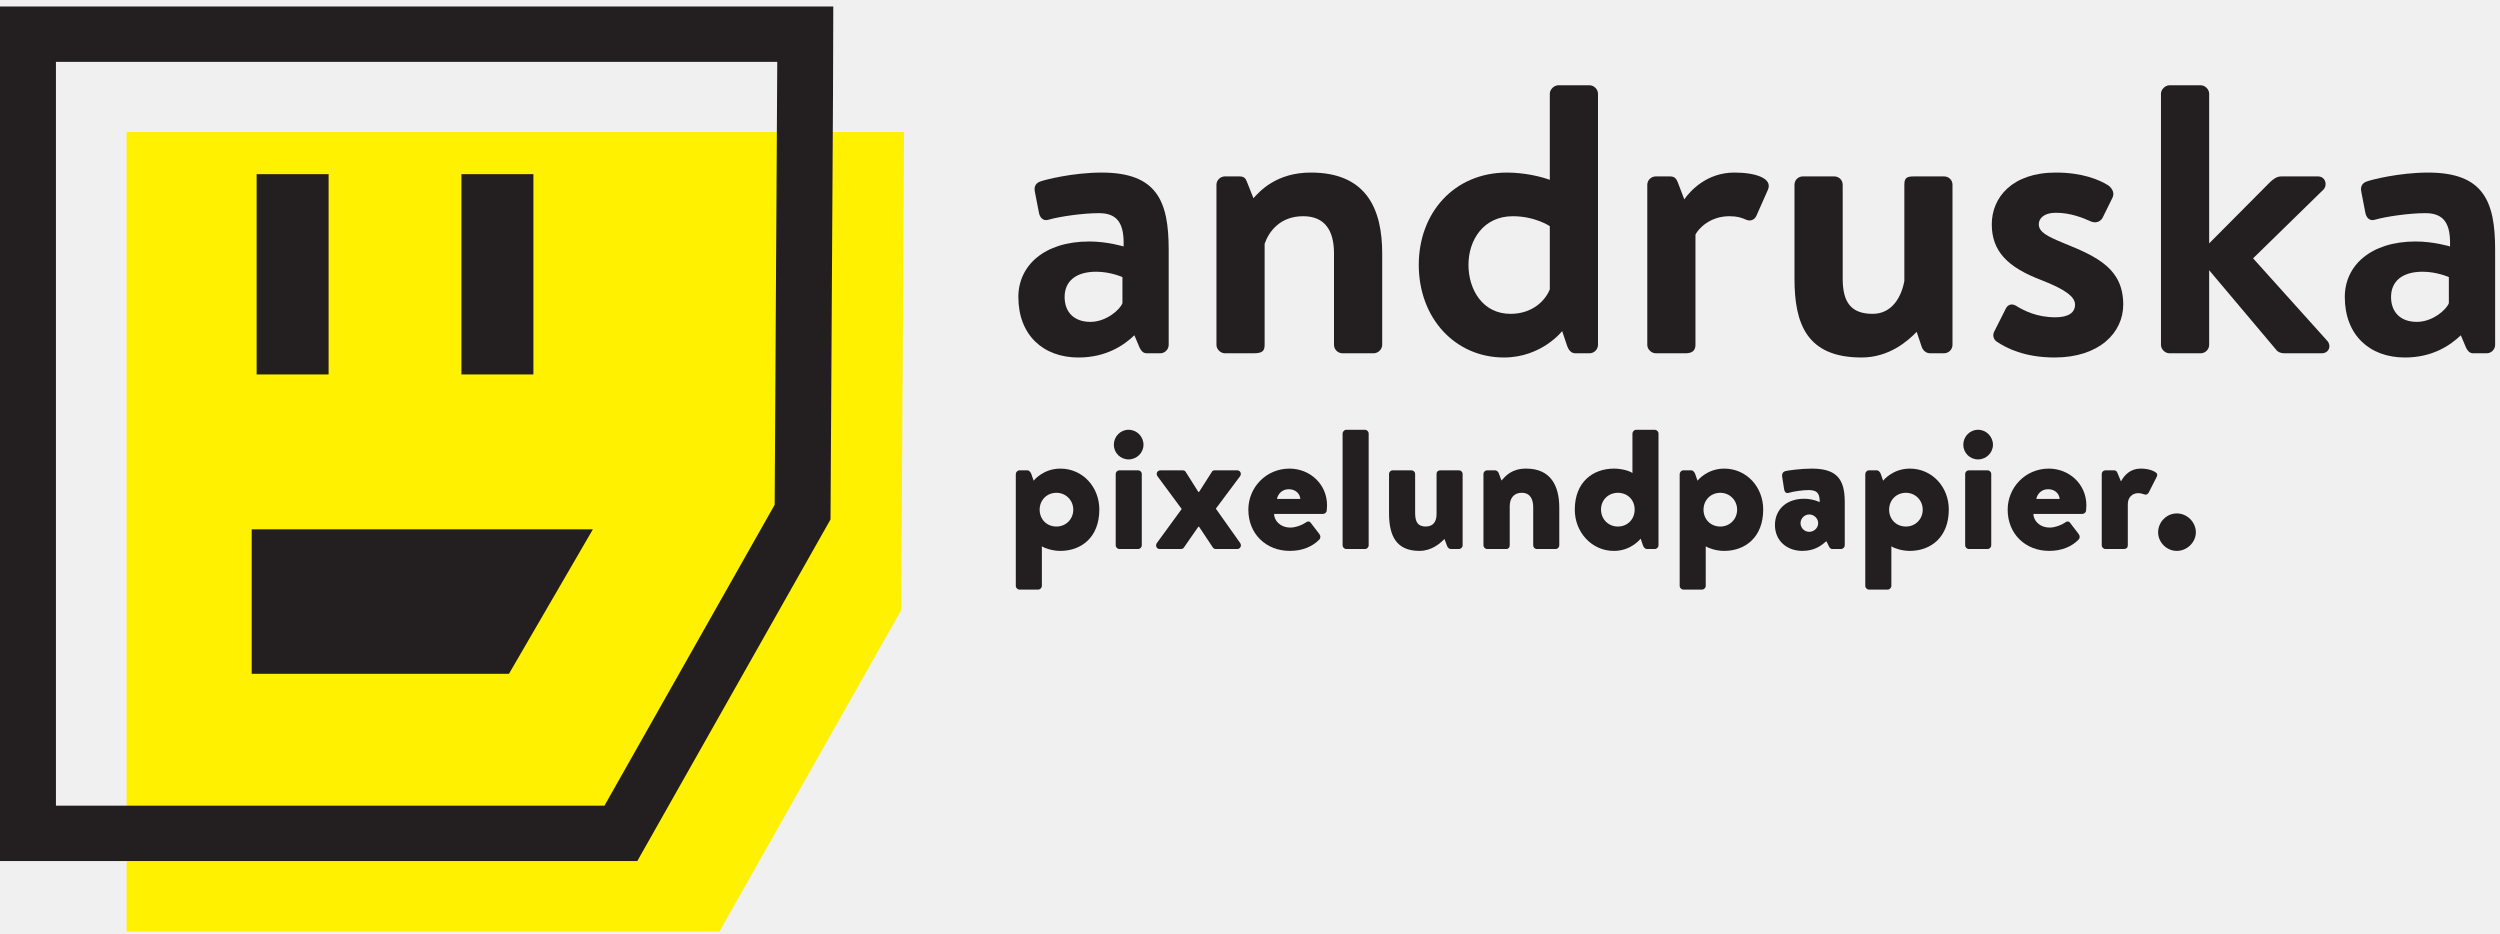
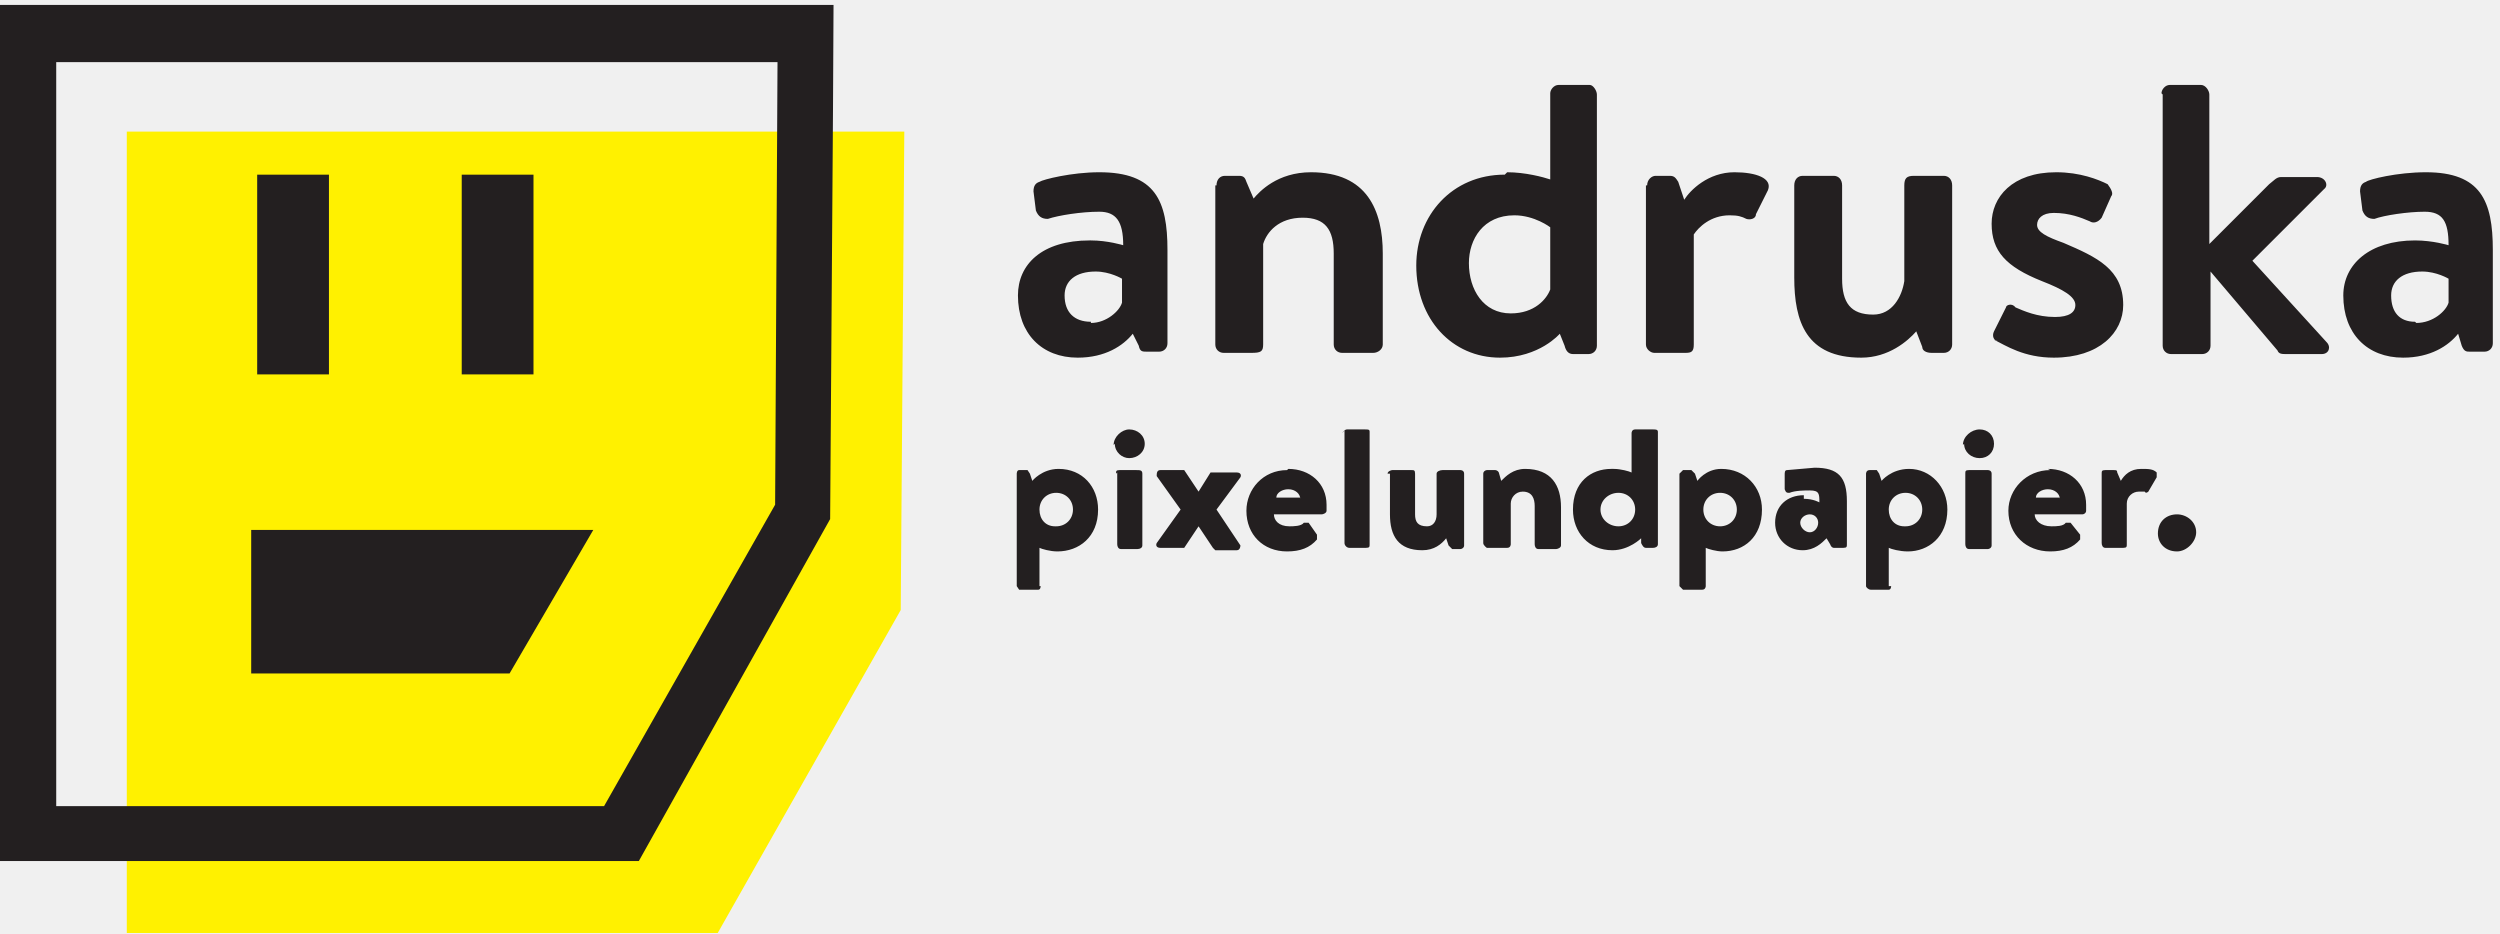
- <svg xmlns="http://www.w3.org/2000/svg" xmlns:xlink="http://www.w3.org/1999/xlink" width="209px" height="78px" viewBox="0 0 209 78" version="1.1">
+ <svg xmlns="http://www.w3.org/2000/svg" xmlns:xlink="http://www.w3.org/1999/xlink" width="209" height="78" viewBox="0 0 209 78">
  <defs>
-     <polygon id="path-1" points="69.683 0.133 0 0.133 0 71.604 69.683 71.604 69.683 0.133" />
+     <path id="a" d="M69.7 0H0v71.6h69.7V0z" />
  </defs>
-   <g id="Page-1" stroke="none" stroke-width="1" fill="none" fill-rule="evenodd">
-     <g id="Desktop-HD-Copy-6" transform="translate(-43, -47)">
-       <g id="Page-1" transform="translate(43, 47)">
-         <polygon id="Fill-1" fill="#FFF100" points="10.585 11.039 10.585 77.868 60.149 77.868 75.345 51.005 75.579 11.039" />
-         <g id="Group-21" transform="translate(0, 0.394238)">
-           <path d="M91.161,26.515 C92.481,26.515 93.641,25.49 93.835,24.947 L93.835,22.771 C93.835,22.771 92.836,22.322 91.645,22.322 C89.936,22.322 89.002,23.123 89.002,24.435 C89.002,25.684 89.776,26.515 91.161,26.515 M91.065,19.794 C92.579,19.794 93.931,20.21 93.931,20.21 C93.998,18.321 93.449,17.425 91.87,17.425 C90.516,17.425 88.551,17.713 87.681,17.968 C87.197,18.13 86.908,17.778 86.843,17.328 L86.521,15.664 C86.392,15.121 86.682,14.864 87.004,14.767 C87.327,14.641 89.678,14.033 92.095,14.033 C96.735,14.033 97.702,16.431 97.702,20.467 L97.702,28.434 C97.702,28.82 97.381,29.141 96.993,29.141 L95.898,29.141 C95.639,29.141 95.447,29.043 95.253,28.629 L94.834,27.636 C93.964,28.467 92.481,29.493 90.162,29.493 C87.197,29.493 85.135,27.603 85.135,24.435 C85.135,21.81 87.294,19.794 91.065,19.794" id="Fill-2" fill="#231F20" />
-           <path d="M101.695,15.056 C101.695,14.641 102.05,14.353 102.404,14.353 L103.629,14.353 C103.983,14.353 104.144,14.513 104.242,14.801 L104.788,16.177 C105.335,15.568 106.722,14.032 109.59,14.032 C114.326,14.032 115.552,17.201 115.552,20.787 L115.552,28.435 C115.552,28.82 115.196,29.14 114.843,29.14 L112.231,29.14 C111.845,29.14 111.522,28.82 111.522,28.435 L111.522,20.787 C111.522,18.865 110.75,17.681 108.946,17.681 C107.012,17.681 106.078,18.962 105.723,19.985 L105.723,28.435 C105.723,28.98 105.498,29.14 104.788,29.14 L102.404,29.14 C102.05,29.14 101.695,28.82 101.695,28.435 L101.695,15.056 Z" id="Fill-4" fill="#231F20" />
-           <path d="M129.564,18.513 C129.564,18.513 128.34,17.682 126.471,17.682 C124.022,17.682 122.764,19.665 122.764,21.745 C122.764,23.827 123.957,25.843 126.277,25.843 C128.212,25.843 129.241,24.625 129.564,23.794 L129.564,18.513 Z M125.987,14.033 C127.47,14.033 128.887,14.383 129.564,14.642 L129.564,7.438 C129.564,7.085 129.917,6.735 130.272,6.735 L132.881,6.735 C133.271,6.735 133.592,7.085 133.592,7.438 L133.592,28.436 C133.592,28.819 133.271,29.14 132.881,29.14 L131.692,29.14 C131.337,29.14 131.112,28.852 130.983,28.436 L130.597,27.284 C130.597,27.284 128.887,29.492 125.73,29.492 C121.667,29.492 118.609,26.227 118.609,21.745 C118.609,17.425 121.54,14.033 125.987,14.033 L125.987,14.033 Z" id="Fill-6" fill="#231F20" />
-           <path d="M137.713,15.056 C137.713,14.641 138.068,14.353 138.42,14.353 L139.613,14.353 C139.968,14.353 140.129,14.513 140.258,14.832 L140.806,16.272 C141.32,15.535 142.707,14.032 144.995,14.032 C146.768,14.032 148.218,14.513 147.797,15.472 L146.833,17.648 C146.67,18.001 146.317,18.129 145.963,17.969 C145.608,17.81 145.252,17.681 144.576,17.681 C142.964,17.681 141.998,18.707 141.741,19.217 L141.741,28.435 C141.741,28.98 141.386,29.14 140.903,29.14 L138.42,29.14 C138.068,29.14 137.713,28.82 137.713,28.435 L137.713,15.056 Z" id="Fill-8" fill="#231F20" />
-           <path d="M150.019,15.056 C150.019,14.641 150.342,14.353 150.728,14.353 L153.338,14.353 C153.724,14.353 154.049,14.641 154.049,15.056 L154.049,22.899 C154.049,24.852 154.723,25.843 156.56,25.843 C158.204,25.843 158.978,24.37 159.203,23.091 L159.203,15.056 C159.203,14.48 159.395,14.353 160.008,14.353 L162.522,14.353 C162.908,14.353 163.229,14.641 163.229,15.056 L163.229,28.435 C163.229,28.82 162.908,29.14 162.522,29.14 L161.362,29.14 C161.008,29.14 160.749,28.885 160.653,28.597 L160.234,27.347 C159.46,28.147 157.914,29.492 155.626,29.492 C151.018,29.492 150.019,26.645 150.019,22.899 L150.019,15.056 Z" id="Fill-10" fill="#231F20" />
-           <path d="M166.899,28.147 C166.707,28.02 166.545,27.668 166.707,27.347 L167.673,25.428 C167.834,25.074 168.188,24.946 168.543,25.171 C169.219,25.586 170.283,26.131 171.83,26.131 C172.959,26.131 173.474,25.716 173.474,25.074 C173.474,24.403 172.636,23.794 170.669,23.027 C167.804,21.939 166.513,20.593 166.513,18.353 C166.513,16.113 168.222,14.032 171.864,14.032 C174.054,14.032 175.472,14.608 176.278,15.12 C176.599,15.377 176.793,15.76 176.599,16.144 L175.762,17.842 C175.535,18.193 175.149,18.257 174.828,18.13 C174.119,17.809 173.088,17.393 171.864,17.393 C170.864,17.393 170.443,17.874 170.443,18.353 C170.443,19.026 171.186,19.376 172.573,19.952 C175.439,21.104 177.502,22.13 177.502,25.074 C177.502,27.411 175.504,29.492 171.766,29.492 C169.284,29.492 167.738,28.723 166.899,28.147" id="Fill-12" fill="#231F20" />
-           <path d="M180.657,7.438 C180.657,7.086 181.011,6.735 181.364,6.735 L183.974,6.735 C184.363,6.735 184.685,7.086 184.685,7.438 L184.685,19.953 L189.808,14.8 C190.066,14.576 190.323,14.352 190.742,14.352 L193.773,14.352 C194.383,14.352 194.608,15.024 194.255,15.44 L188.358,21.202 L194.545,28.084 C194.933,28.5 194.708,29.14 194.093,29.14 L190.936,29.14 C190.678,29.14 190.388,29.012 190.293,28.852 L184.685,22.195 L184.685,28.436 C184.685,28.819 184.363,29.14 183.974,29.14 L181.364,29.14 C181.011,29.14 180.657,28.819 180.657,28.436 L180.657,7.438 Z" id="Fill-14" fill="#231F20" />
-           <path d="M202.049,26.515 C203.372,26.515 204.531,25.49 204.724,24.947 L204.724,22.771 C204.724,22.771 203.726,22.322 202.533,22.322 C200.825,22.322 199.892,23.123 199.892,24.435 C199.892,25.684 200.664,26.515 202.049,26.515 M201.953,19.794 C203.468,19.794 204.821,20.21 204.821,20.21 C204.886,18.321 204.339,17.425 202.758,17.425 C201.405,17.425 199.44,17.713 198.57,17.968 C198.086,18.13 197.796,17.778 197.731,17.328 L197.41,15.664 C197.281,15.121 197.572,14.864 197.894,14.767 C198.215,14.641 200.568,14.033 202.984,14.033 C207.623,14.033 208.593,16.431 208.593,20.467 L208.593,28.434 C208.593,28.82 208.269,29.141 207.883,29.141 L206.788,29.141 C206.528,29.141 206.336,29.043 206.144,28.629 L205.724,27.636 C204.853,28.467 203.372,29.493 201.052,29.493 C198.086,29.493 196.025,27.603 196.025,24.435 C196.025,21.81 198.184,19.794 201.953,19.794" id="Fill-16" fill="#231F20" />
-           <g id="Group-20">
-             <mask id="mask-2" fill="white">
-               <use xlink:href="#path-1" />
-             </mask>
-             <g id="Clip-19" />
-             <path d="M4.676,66.958 L50.533,66.958 L64.762,41.804 L64.979,4.776 L4.676,4.776 L4.676,66.958 Z M53.27,71.604 L-0,71.604 L-0,0.131 L69.683,0.131 L69.431,43.031 L53.27,71.604 Z" id="Fill-18" fill="#231F20" mask="url(#mask-2)" />
-           </g>
-         </g>
-         <polyline id="Fill-22" fill="#231F20" points="21.041 44.253 49.564 44.253 42.549 56.329 21.041 56.329 21.041 43.843" />
-         <polygon id="Fill-23" fill="#231F20" points="21.454 31.304 27.471 31.304 27.471 14.559 21.454 14.559" />
-         <polygon id="Fill-24" fill="#231F20" points="38.575 31.304 44.593 31.304 44.593 14.559 38.575 14.559" />
-         <g id="Group-55" transform="translate(84.45306, 35.70061)" fill="#231F20">
-           <path d="M3.867,8.318 C4.656,8.318 5.273,7.705 5.273,6.909 C5.273,6.124 4.656,5.498 3.867,5.498 C3.049,5.498 2.461,6.124 2.461,6.909 C2.461,7.705 3.049,8.318 3.867,8.318 L3.867,8.318 Z M2.647,13.275 C2.647,13.446 2.504,13.589 2.333,13.589 L0.784,13.589 C0.611,13.589 0.468,13.446 0.468,13.275 L0.468,3.931 C0.468,3.775 0.611,3.617 0.784,3.617 L1.428,3.617 C1.587,3.617 1.716,3.775 1.772,3.945 L1.959,4.486 C1.959,4.486 2.735,3.475 4.197,3.475 C6.061,3.475 7.451,5.014 7.451,6.895 C7.451,9.216 5.945,10.355 4.183,10.355 C3.537,10.355 2.862,10.127 2.647,9.969 L2.647,13.275 Z" id="Fill-25" />
-           <path d="M8.82,3.931 C8.82,3.747 8.965,3.617 9.136,3.617 L10.684,3.617 C10.857,3.617 11,3.747 11,3.931 L11,9.886 C11,10.056 10.857,10.198 10.684,10.198 L9.136,10.198 C8.965,10.198 8.82,10.056 8.82,9.886 L8.82,3.931 Z M8.663,1.481 C8.663,0.797 9.208,0.228 9.896,0.228 C10.585,0.228 11.143,0.797 11.143,1.481 C11.143,2.151 10.585,2.706 9.896,2.706 C9.208,2.706 8.663,2.151 8.663,1.481 L8.663,1.481 Z" id="Fill-27" />
-           <path d="M12.258,9.7 L14.337,6.851 L12.316,4.117 C12.157,3.902 12.286,3.617 12.575,3.617 L14.395,3.617 C14.524,3.617 14.639,3.674 14.667,3.745 L15.729,5.427 L15.787,5.427 L16.861,3.745 C16.889,3.674 16.961,3.617 17.134,3.617 L18.954,3.617 C19.242,3.617 19.371,3.902 19.212,4.117 L17.191,6.823 L19.228,9.7 C19.371,9.914 19.242,10.198 18.969,10.198 L17.177,10.198 C17.062,10.198 16.976,10.127 16.933,10.056 L15.787,8.333 L15.729,8.333 C15.399,8.789 14.81,9.671 14.524,10.07 C14.48,10.141 14.381,10.198 14.251,10.198 L12.503,10.198 C12.229,10.198 12.115,9.914 12.258,9.7" id="Fill-29" />
-           <path d="M24.254,6.011 C24.224,5.569 23.852,5.198 23.293,5.198 C22.748,5.198 22.39,5.569 22.303,6.011 L24.254,6.011 Z M23.349,3.475 C25.027,3.475 26.489,4.743 26.489,6.553 C26.489,6.652 26.476,6.879 26.462,6.98 C26.448,7.15 26.29,7.264 26.145,7.264 L22.06,7.264 C22.06,7.778 22.533,8.404 23.436,8.404 C23.866,8.404 24.411,8.191 24.697,7.991 C24.841,7.861 25.013,7.861 25.113,7.991 L25.845,8.944 C25.945,9.074 25.974,9.273 25.831,9.416 C25.256,9.999 24.425,10.354 23.379,10.354 C21.399,10.354 19.908,8.944 19.908,6.908 C19.908,5.055 21.386,3.475 23.349,3.475 L23.349,3.475 Z" id="Fill-31" />
-           <path d="M27.788,0.542 C27.788,0.384 27.931,0.228 28.104,0.228 L29.652,0.228 C29.825,0.228 29.968,0.384 29.968,0.542 L29.968,9.885 C29.968,10.055 29.825,10.198 29.652,10.198 L28.104,10.198 C27.931,10.198 27.788,10.055 27.788,9.885 L27.788,0.542 Z" id="Fill-33" />
-           <path d="M31.671,3.931 C31.671,3.747 31.814,3.617 31.971,3.617 L33.534,3.617 C33.709,3.617 33.852,3.747 33.852,3.931 L33.852,7.179 C33.852,7.92 34.067,8.317 34.738,8.317 C35.384,8.317 35.643,7.876 35.643,7.292 L35.643,3.931 C35.643,3.662 35.843,3.617 36.001,3.617 L37.506,3.617 C37.679,3.617 37.823,3.747 37.823,3.931 L37.823,9.886 C37.823,10.056 37.679,10.198 37.506,10.198 L36.846,10.198 C36.703,10.198 36.589,10.085 36.533,9.969 L36.303,9.358 C35.901,9.771 35.199,10.354 34.21,10.354 C32.273,10.354 31.671,9.087 31.671,7.22 L31.671,3.931 Z" id="Fill-35" />
-           <path d="M39.564,3.931 C39.564,3.747 39.709,3.617 39.88,3.617 L40.525,3.617 C40.626,3.617 40.755,3.688 40.827,3.818 L41.07,4.472 C41.428,4.073 41.929,3.474 43.134,3.474 C45.201,3.474 45.903,4.928 45.903,6.736 L45.903,9.886 C45.903,10.056 45.76,10.198 45.601,10.198 L44.039,10.198 C43.851,10.198 43.723,10.056 43.723,9.886 L43.723,6.709 C43.723,6.082 43.508,5.497 42.762,5.497 C42.102,5.497 41.76,5.954 41.76,6.624 L41.76,9.886 C41.76,10.028 41.688,10.198 41.458,10.198 L39.88,10.198 C39.709,10.198 39.564,10.056 39.564,9.886 L39.564,3.931 Z" id="Fill-37" />
-           <path d="M50.799,8.318 C51.616,8.318 52.205,7.705 52.205,6.895 C52.205,6.097 51.616,5.498 50.799,5.498 C50.009,5.498 49.392,6.097 49.392,6.895 C49.392,7.705 50.009,8.318 50.799,8.318 M50.482,3.475 C51.127,3.475 51.803,3.674 52.018,3.846 L52.018,0.543 C52.018,0.385 52.161,0.229 52.332,0.229 L53.882,0.229 C54.055,0.229 54.198,0.385 54.198,0.543 L54.198,9.884 C54.198,10.056 54.055,10.198 53.882,10.198 L53.237,10.198 C53.08,10.198 52.949,10.056 52.891,9.872 L52.706,9.329 C52.706,9.329 51.93,10.355 50.47,10.355 C48.605,10.355 47.199,8.788 47.199,6.909 C47.199,4.587 48.72,3.475 50.482,3.475" id="Fill-39" />
-           <path d="M59.367,8.318 C60.154,8.318 60.771,7.705 60.771,6.909 C60.771,6.124 60.154,5.498 59.367,5.498 C58.547,5.498 57.961,6.124 57.961,6.909 C57.961,7.705 58.547,8.318 59.367,8.318 L59.367,8.318 Z M58.147,13.275 C58.147,13.446 58.004,13.589 57.831,13.589 L56.282,13.589 C56.111,13.589 55.968,13.446 55.968,13.275 L55.968,3.931 C55.968,3.775 56.111,3.617 56.282,3.617 L56.928,3.617 C57.085,3.617 57.215,3.775 57.272,3.945 L57.459,4.486 C57.459,4.486 58.235,3.475 59.695,3.475 C61.561,3.475 62.951,5.014 62.951,6.895 C62.951,9.216 61.444,10.355 59.681,10.355 C59.037,10.355 58.362,10.127 58.147,9.969 L58.147,13.275 Z" id="Fill-41" />
-           <path d="M66.801,8.76 C67.202,8.76 67.547,8.434 67.547,8.033 C67.547,7.648 67.202,7.308 66.801,7.308 C66.399,7.308 66.071,7.648 66.071,8.033 C66.071,8.434 66.399,8.76 66.801,8.76 M66.371,5.996 C67.117,5.996 67.676,6.28 67.676,6.28 C67.676,5.64 67.533,5.269 66.759,5.269 C66.299,5.269 65.526,5.369 65.094,5.498 C64.836,5.583 64.722,5.399 64.692,5.156 L64.535,4.144 C64.491,3.86 64.65,3.733 64.794,3.688 C64.951,3.633 66.111,3.475 67.002,3.475 C69.052,3.475 69.768,4.302 69.768,6.253 L69.768,9.884 C69.768,10.056 69.611,10.198 69.454,10.198 L68.752,10.198 C68.65,10.198 68.535,10.169 68.45,9.985 L68.233,9.542 C67.835,9.884 67.274,10.354 66.228,10.354 C64.923,10.354 63.933,9.501 63.933,8.191 C63.933,6.922 64.865,5.996 66.371,5.996" id="Fill-43" />
-           <path d="M74.883,8.318 C75.671,8.318 76.287,7.705 76.287,6.909 C76.287,6.124 75.671,5.498 74.883,5.498 C74.064,5.498 73.477,6.124 73.477,6.909 C73.477,7.705 74.064,8.318 74.883,8.318 L74.883,8.318 Z M73.664,13.275 C73.664,13.446 73.52,13.589 73.347,13.589 L71.798,13.589 C71.627,13.589 71.484,13.446 71.484,13.275 L71.484,3.931 C71.484,3.775 71.627,3.617 71.798,3.617 L72.444,3.617 C72.602,3.617 72.731,3.775 72.789,3.945 L72.975,4.486 C72.975,4.486 73.751,3.475 75.211,3.475 C77.077,3.475 78.467,5.014 78.467,6.895 C78.467,9.216 76.96,10.355 75.197,10.355 C74.553,10.355 73.878,10.127 73.664,9.969 L73.664,13.275 Z" id="Fill-45" />
-           <path d="M79.835,3.931 C79.835,3.747 79.98,3.617 80.151,3.617 L81.698,3.617 C81.871,3.617 82.015,3.747 82.015,3.931 L82.015,9.886 C82.015,10.056 81.871,10.198 81.698,10.198 L80.151,10.198 C79.98,10.198 79.835,10.056 79.835,9.886 L79.835,3.931 Z M79.678,1.481 C79.678,0.797 80.222,0.228 80.911,0.228 C81.599,0.228 82.158,0.797 82.158,1.481 C82.158,2.151 81.599,2.706 80.911,2.706 C80.222,2.706 79.678,2.151 79.678,1.481 L79.678,1.481 Z" id="Fill-47" />
-           <path d="M87.734,6.011 C87.703,5.569 87.333,5.198 86.772,5.198 C86.227,5.198 85.869,5.569 85.783,6.011 L87.734,6.011 Z M86.83,3.475 C88.506,3.475 89.968,4.743 89.968,6.553 C89.968,6.652 89.954,6.879 89.942,6.98 C89.928,7.15 89.769,7.264 89.626,7.264 L85.539,7.264 C85.539,7.778 86.012,8.404 86.915,8.404 C87.345,8.404 87.892,8.191 88.178,7.991 C88.321,7.861 88.494,7.861 88.594,7.991 L89.324,8.944 C89.425,9.074 89.453,9.273 89.31,9.416 C88.737,9.999 87.906,10.354 86.857,10.354 C84.878,10.354 83.388,8.944 83.388,6.908 C83.388,5.055 84.864,3.475 86.83,3.475 L86.83,3.475 Z" id="Fill-49" />
-           <path d="M91.253,3.931 C91.253,3.747 91.397,3.617 91.57,3.617 L92.256,3.617 C92.429,3.617 92.515,3.703 92.558,3.818 L92.859,4.545 C93.145,4.017 93.646,3.474 94.508,3.474 C95.11,3.474 95.554,3.632 95.8,3.818 C95.914,3.901 95.914,4.045 95.842,4.174 L95.182,5.47 C95.11,5.598 94.997,5.699 94.81,5.628 C94.694,5.583 94.452,5.527 94.308,5.527 C93.805,5.527 93.432,5.883 93.432,6.438 L93.432,9.886 C93.432,10.085 93.318,10.198 93.073,10.198 L91.57,10.198 C91.397,10.198 91.253,10.056 91.253,9.886 L91.253,3.931 Z" id="Fill-51" />
-           <path d="M97.529,7.221 C98.374,7.221 99.12,7.933 99.12,8.802 C99.12,9.643 98.374,10.355 97.529,10.355 C96.684,10.355 95.966,9.643 95.966,8.802 C95.966,7.933 96.684,7.221 97.529,7.221" id="Fill-53" />
-         </g>
-       </g>
+   <g fill="none" fill-rule="evenodd">
+     <path fill="#FFF100" d="M10.6 11v67H60l15.3-27 .3-40" />
+     <path d="M91.2 27c1.3 0 2.4-1 2.6-1.7v-2s-1-.6-2.2-.6c-1.7 0-2.6.8-2.6 2 0 1.4.8 2.2 2.2 2.2m0-6.8c1.4 0 2.7.4 2.7.4 0-2-.6-2.8-2-2.8-1.5 0-3.4.3-4.3.6-.5 0-.8-.2-1-.7l-.2-1.6c0-.5.2-.7.5-.8.3-.2 2.7-.8 5-.8 4.7 0 5.7 2.4 5.7 6.5v7.8c0 .4-.3.7-.7.7h-1c-.4 0-.6 0-.7-.5l-.5-1c-.8 1-2.3 2-4.6 2-3 0-5-2-5-5.2 0-2.6 2-4.6 6-4.6M101.7 15.5c0-.5.3-.8.7-.8h1.2c.4 0 .5.2.6.5l.6 1.4c.5-.6 2-2.2 4.8-2.2 4.7 0 6 3.2 6 6.8v7.6c0 .4-.4.7-.8.7h-2.6c-.4 0-.7-.3-.7-.7v-7.6c0-2-.7-3-2.6-3-2 0-3 1.2-3.3 2.2v8.4c0 .6-.2.7-1 .7h-2.3c-.4 0-.7-.3-.7-.7V15.5zM129.6 19s-1.3-1-3-1c-2.6 0-3.8 2-3.8 4 0 2.2 1.2 4.2 3.5 4.2 2 0 3-1.2 3.3-2V19zm-3.6-4.6c1.5 0 3 .4 3.6.6V7.8c0-.3.3-.7.7-.7h2.6c.3 0 .6.5.6.8v21c0 .4-.3.7-.7.7h-1.3c-.4 0-.6-.3-.7-.7l-.4-1s-1.7 2-5 2c-4 0-7-3.2-7-7.7 0-4.2 3-7.6 7.4-7.6zM137.7 15.5c0-.5.4-.8.7-.8h1.2c.4 0 .5.2.7.5l.5 1.5c.5-.8 2-2.3 4.2-2.3 1.8 0 3.2.5 2.8 1.5l-1 2c0 .4-.5.5-.8.4-.4-.2-.7-.3-1.4-.3-1.6 0-2.6 1-3 1.6v9.2c0 .6-.2.7-.7.7h-2.6c-.3 0-.7-.3-.7-.7V15.5zM150 15.5c0-.5.3-.8.7-.8h2.6c.4 0 .7.3.7.8v7.8c0 2 .7 3 2.6 3 1.6 0 2.4-1.5 2.6-2.8v-8c0-.6.2-.8.8-.8h2.5c.4 0 .7.3.7.8v13.3c0 .4-.3.7-.7.7h-1c-.5 0-.8-.2-.8-.5l-.5-1.3c-.7.8-2.3 2.2-4.6 2.2-4.6 0-5.6-3-5.6-6.7v-7.8zM167 28.5c-.3 0-.5-.4-.3-.8l1-2c0-.2.5-.4.8 0 .7.3 1.8.8 3.3.8 1.2 0 1.7-.4 1.7-1 0-.7-1-1.3-2.8-2-3-1.2-4.2-2.5-4.2-4.8 0-2.2 1.7-4.3 5.4-4.3 2 0 3.5.6 4.3 1 .3.4.5.8.3 1l-.8 1.8c-.3.4-.7.5-1 .3-.7-.3-1.7-.7-3-.7-1 0-1.4.5-1.4 1 0 .6.8 1 2.2 1.5 2.8 1.2 5 2.2 5 5.2 0 2.3-2 4.4-5.8 4.4-2.5 0-4-1-5-1.5M180.7 7.8c0-.3.3-.7.7-.7h2.6c.4 0 .7.5.7.8v12.5l5-5c.4-.3.6-.6 1-.6h3c.7 0 1 .7.6 1l-6 6 6.2 6.8c.4.4.2 1-.4 1h-3c-.3 0-.6 0-.7-.3l-5.6-6.6v6.2c0 .4-.3.7-.7.7h-2.6c-.4 0-.7-.3-.7-.7v-21zM202 27c1.4 0 2.5-1 2.7-1.7v-2s-1-.6-2.2-.6c-1.7 0-2.6.8-2.6 2 0 1.4.7 2.2 2 2.2m0-6.8c1.5 0 2.8.4 2.8.4 0-2-.5-2.8-2-2.8-1.4 0-3.4.3-4.2.6-.5 0-.8-.2-1-.7l-.2-1.6c0-.5.2-.7.5-.8.2-.2 2.6-.8 5-.8 4.6 0 5.6 2.4 5.6 6.5v7.8c0 .4-.3.7-.7.7h-1.2c-.3 0-.5 0-.7-.5l-.3-1c-.8 1-2.3 2-4.6 2-3 0-5-2-5-5.2 0-2.6 2.2-4.6 6-4.6" fill="#231F20" />
+     <g transform="translate(0 .394)">
+       <mask id="b" fill="#fff">
+         <use xlink:href="#a" />
+       </mask>
+       <path d="M4.7 67h45.8l14.3-25.2.2-37H4.7V67zm48.6 4.6H0V0h69.7l-.3 43-16 28.6z" fill="#231F20" mask="url(#b)" />
+     </g>
+     <path fill="#231F20" d="M21 44.3h28.6l-7 12H21V43.8M21.5 31.3h6V14.6h-6M38.6 31.3h6V14.6h-6" />
+     <g fill="#231F20">
+       <path d="M88.3 44c.8 0 1.4-.6 1.4-1.4 0-.8-.6-1.4-1.4-1.4-.8 0-1.4.6-1.4 1.4 0 .8.5 1.4 1.3 1.4zM87 49s0 .3-.2.3h-1.6L85 49v-9.4s0-.3.2-.3h.7l.2.3.2.6s.8-1 2.2-1c2 0 3.3 1.5 3.3 3.4 0 2.3-1.6 3.5-3.4 3.5-.6 0-1.3-.2-1.5-.3V49zM93.3 39.6c0-.2 0-.3.3-.3H95c.3 0 .5 0 .5.3v6c0 .2-.2.3-.4.3h-1.4c-.2 0-.3-.2-.3-.4v-6zm-.2-2.4c0-.7.7-1.3 1.3-1.3.7 0 1.3.5 1.3 1.2s-.6 1.2-1.3 1.2c-.6 0-1.2-.5-1.2-1.2zM96.7 45.4l2-2.8-2-2.8c0-.2 0-.5.3-.5H99l1.2 1.8 1-1.6h2.2c.3 0 .4.2.3.4l-2 2.7 2 3s0 .4-.3.4h-1.8l-.2-.2-1.2-1.8-1.2 1.8h-2c-.3 0-.4-.2-.3-.4M108.7 41.7c0-.4-.4-.8-1-.8-.5 0-1 .3-1 .7h2zm-1-2.5c1.8 0 3.2 1.2 3.2 3v.5c0 .2-.3.3-.4.3h-4c0 .5.4 1 1.3 1 .3 0 1 0 1.2-.3h.4l.7 1v.4c-.6.7-1.4 1-2.5 1-2 0-3.4-1.4-3.4-3.4 0-1.8 1.4-3.4 3.4-3.4zM112.2 36.2s.2-.3.4-.3h1.5c.3 0 .4 0 .4.2v9.4c0 .2 0 .3-.3.3h-1.4c-.2 0-.4-.2-.4-.4v-9.4zM116 39.6c0-.2.3-.3.4-.3h1.6c.2 0 .3 0 .3.3V43c0 .6.2 1 1 1 .5 0 .8-.4.8-1v-3.4c0-.2.3-.3.5-.3h1.5s.3 0 .3.3v6c0 .2-.2.3-.3.3h-.7l-.3-.3-.2-.6c-.4.5-1 1-2 1-2 0-2.7-1.2-2.7-3v-3.4zM124 39.6c0-.2.2-.3.3-.3h.7s.2 0 .3.2l.2.7c.4-.4 1-1 2-1 2.2 0 3 1.4 3 3.2v3.2c0 .2-.3.3-.4.3h-1.5c-.2 0-.3-.2-.3-.4v-3.2c0-.6-.2-1.2-1-1.2-.6 0-1 .5-1 1v3.4s0 .3-.3.3h-1.7s-.3-.2-.3-.4v-6zM135.3 44c.8 0 1.4-.6 1.4-1.4 0-.8-.6-1.4-1.4-1.4-.8 0-1.5.6-1.5 1.4 0 .8.7 1.4 1.5 1.4m-.4-4.8c.6 0 1.3.2 1.5.3v-3.3s0-.3.3-.3h1.5c.2 0 .4 0 .4.2v9.4c0 .2-.2.3-.4.3h-.6c-.2 0-.3-.2-.4-.4V45s-1 1-2.4 1c-2 0-3.3-1.5-3.3-3.4 0-2.3 1.5-3.4 3.2-3.4M143.8 44c.8 0 1.4-.6 1.4-1.4 0-.8-.6-1.4-1.4-1.4-.8 0-1.4.6-1.4 1.4 0 .8.6 1.4 1.4 1.4zm-1.2 5s0 .3-.3.3h-1.6l-.3-.3v-9.4l.3-.3h.7l.3.3.2.6s.7-1 2-1c2 0 3.4 1.5 3.4 3.4 0 2.3-1.5 3.5-3.3 3.5-.5 0-1.2-.2-1.4-.3V49zM151.3 44.5c.4 0 .7-.4.7-.8s-.3-.7-.7-.7c-.4 0-.8.3-.8.7 0 .4.4.8.8.8m-.5-2.8c.8 0 1.3.3 1.3.3 0-.7 0-1-.8-1-.4 0-1.2 0-1.7.2-.2 0-.3 0-.4-.3v-1.2c0-.2 0-.4.2-.4l2.3-.2c2 0 2.7.8 2.7 2.8v3.6c0 .2 0 .3-.3.3h-.8s-.2 0-.3-.3l-.3-.5c-.4.4-1 1-2 1-1.3 0-2.3-1-2.3-2.3 0-1.4 1-2.3 2.4-2.3M159.3 44c.8 0 1.4-.6 1.4-1.4 0-.8-.6-1.4-1.4-1.4-.8 0-1.4.6-1.4 1.4 0 .8.5 1.4 1.3 1.4zm-1.2 5s0 .3-.2.3h-1.5c-.2 0-.4-.2-.4-.3v-9.4s0-.3.3-.3h.6l.2.3.2.6s.8-1 2.3-1c1.8 0 3.2 1.5 3.2 3.4 0 2.3-1.6 3.5-3.3 3.5-.7 0-1.4-.2-1.6-.3V49zM164.3 39.6c0-.2 0-.3.3-.3h1.6s.3 0 .3.3v6c0 .2-.2.3-.3.3h-1.6c-.2 0-.3-.2-.3-.4v-6zm-.2-2.4c0-.7.7-1.3 1.4-1.3s1.2.5 1.2 1.2-.5 1.2-1.2 1.2-1.3-.5-1.3-1.2zM172.2 41.7c0-.4-.4-.8-1-.8-.5 0-1 .3-1 .7h2zm-1-2.5c1.8 0 3.2 1.2 3.2 3v.5c0 .2-.2.3-.3.3h-4c0 .5.5 1 1.4 1 .4 0 1 0 1.2-.3h.4l.8 1v.4c-.6.7-1.4 1-2.5 1-2 0-3.5-1.4-3.5-3.4 0-1.8 1.5-3.4 3.5-3.4zM175.7 39.6c0-.2 0-.3.3-.3h.7c.2 0 .3 0 .3.2l.3.7c.3-.5.8-1 1.7-1 .6 0 1 0 1.3.3v.4l-.7 1.2s-.2.2-.3 0h-.5c-.5 0-1 .4-1 1v3.4c0 .2 0 .3-.3.3H176c-.2 0-.3-.2-.3-.4v-6zM182 43c.8 0 1.6.6 1.6 1.5 0 .8-.8 1.6-1.6 1.6-1 0-1.6-.7-1.6-1.5 0-1 .7-1.6 1.6-1.6" />
    </g>
  </g>
</svg>
